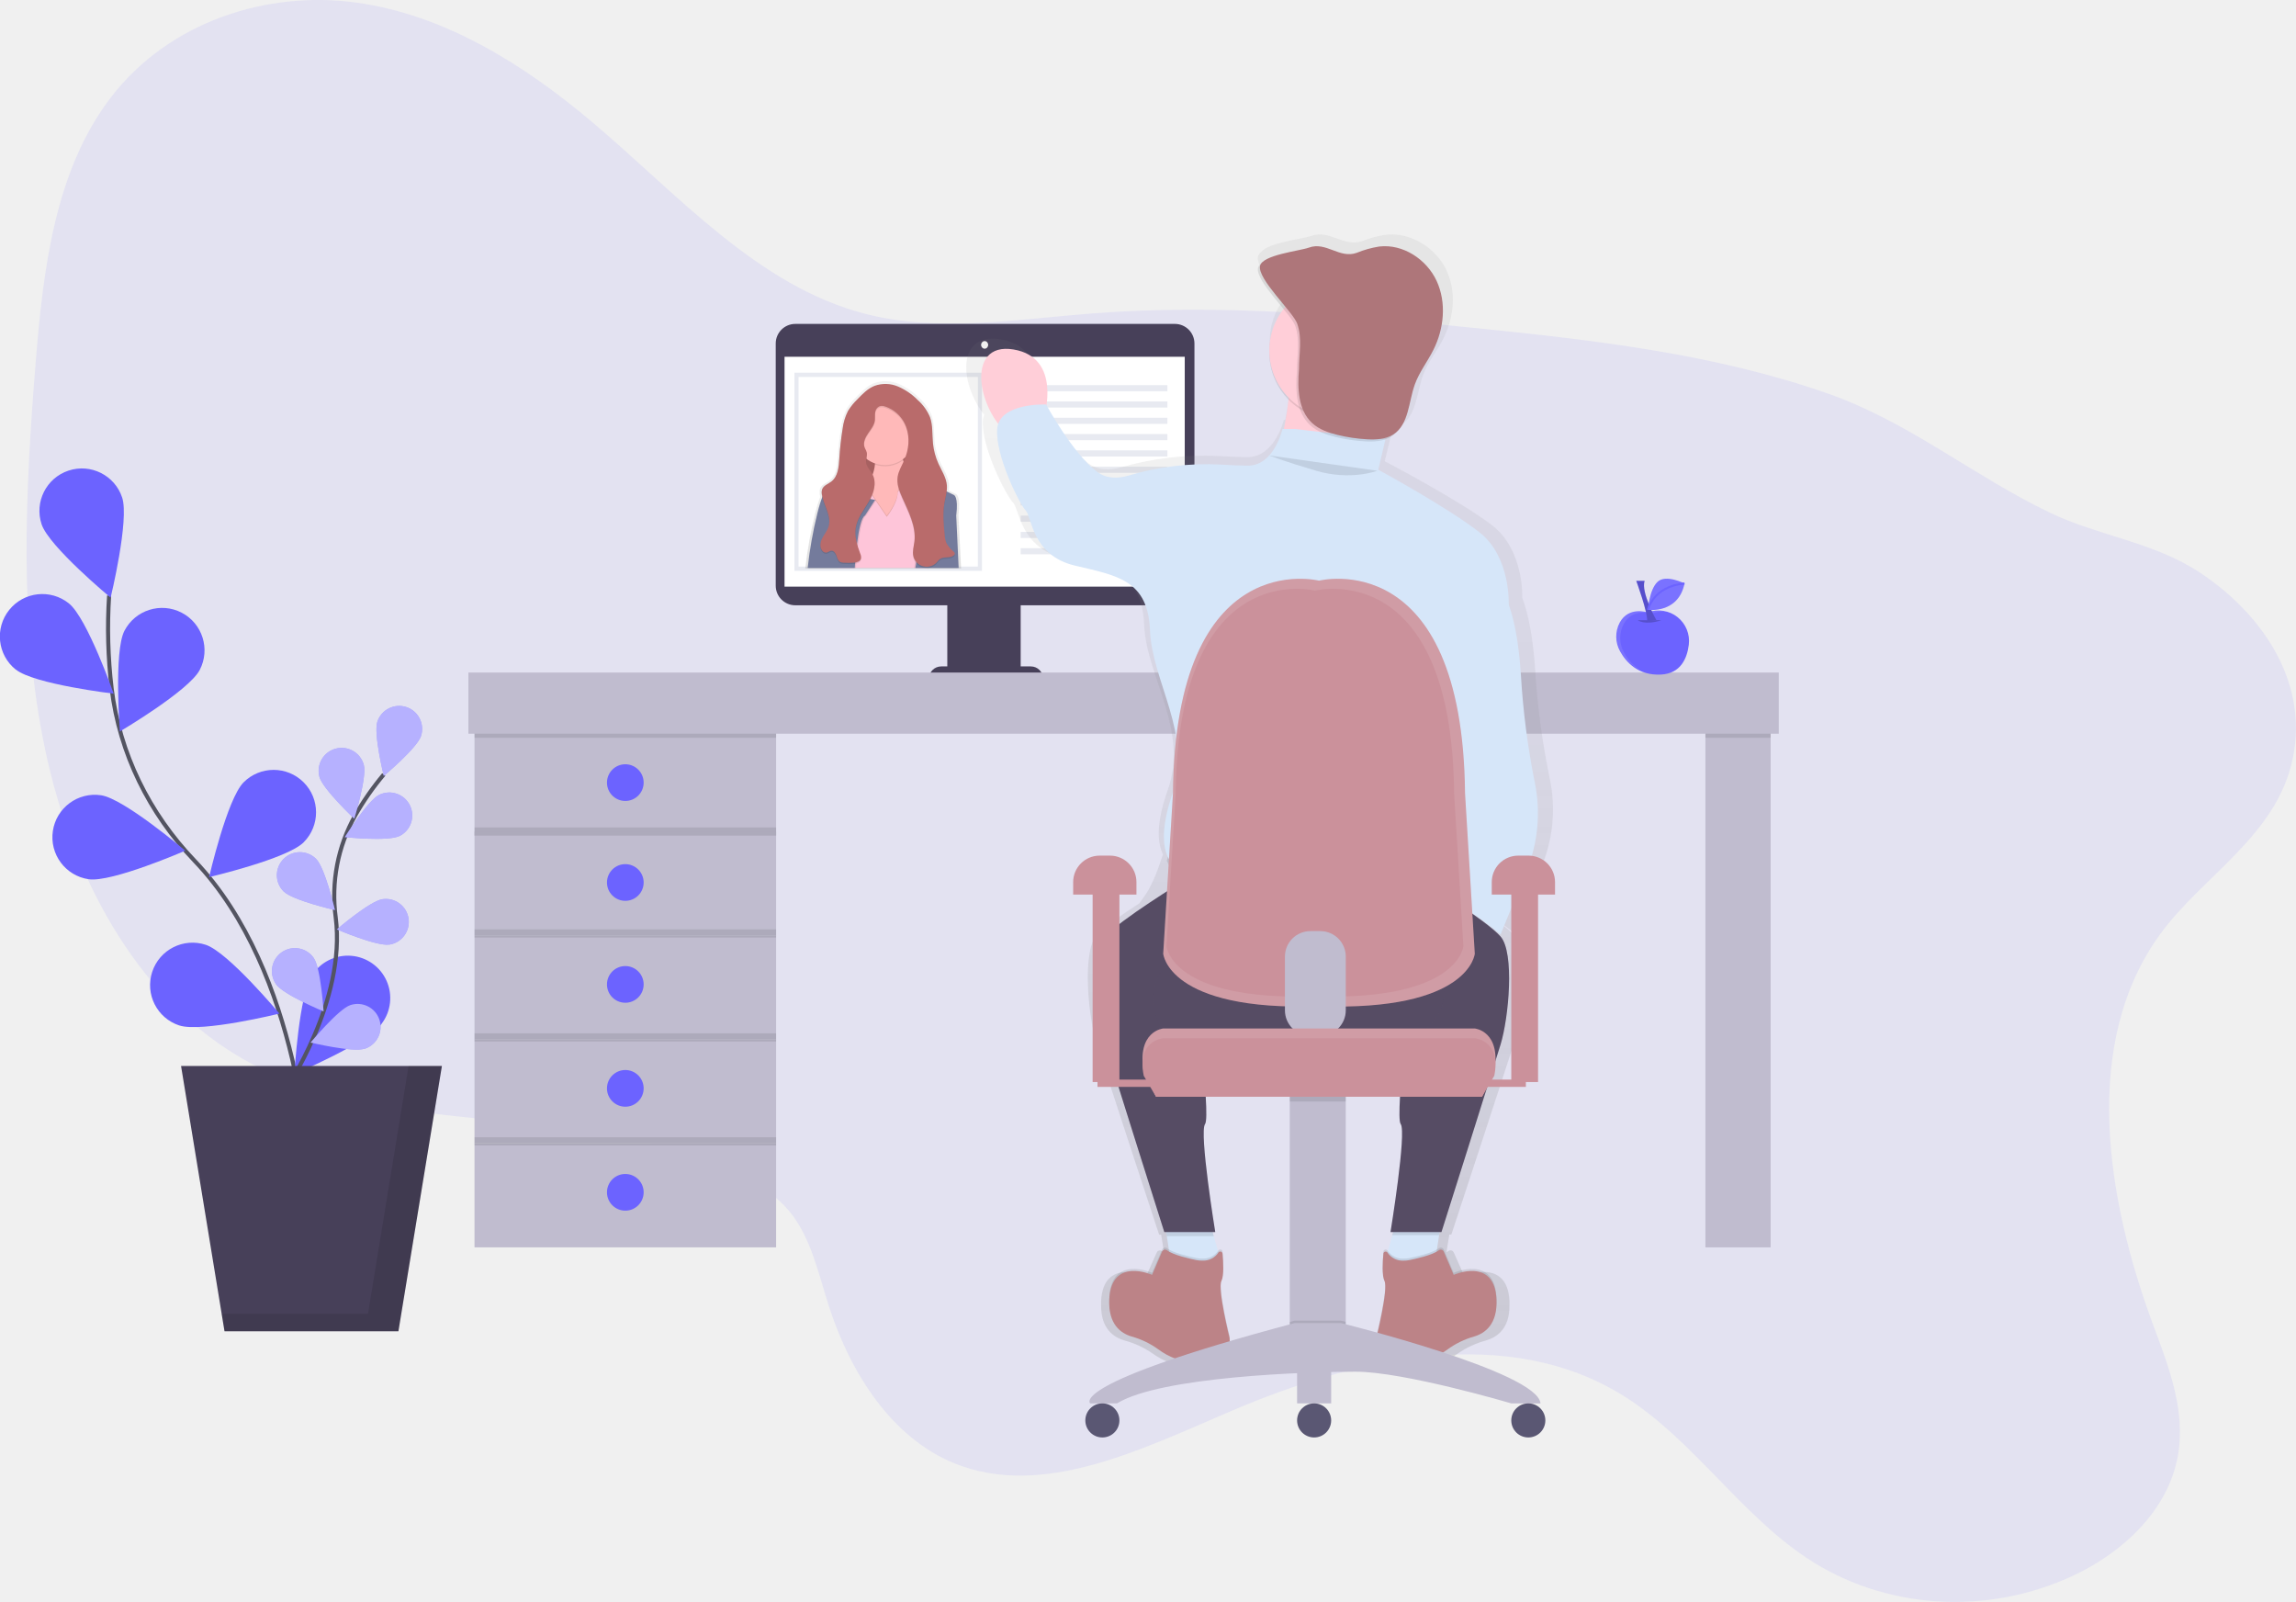
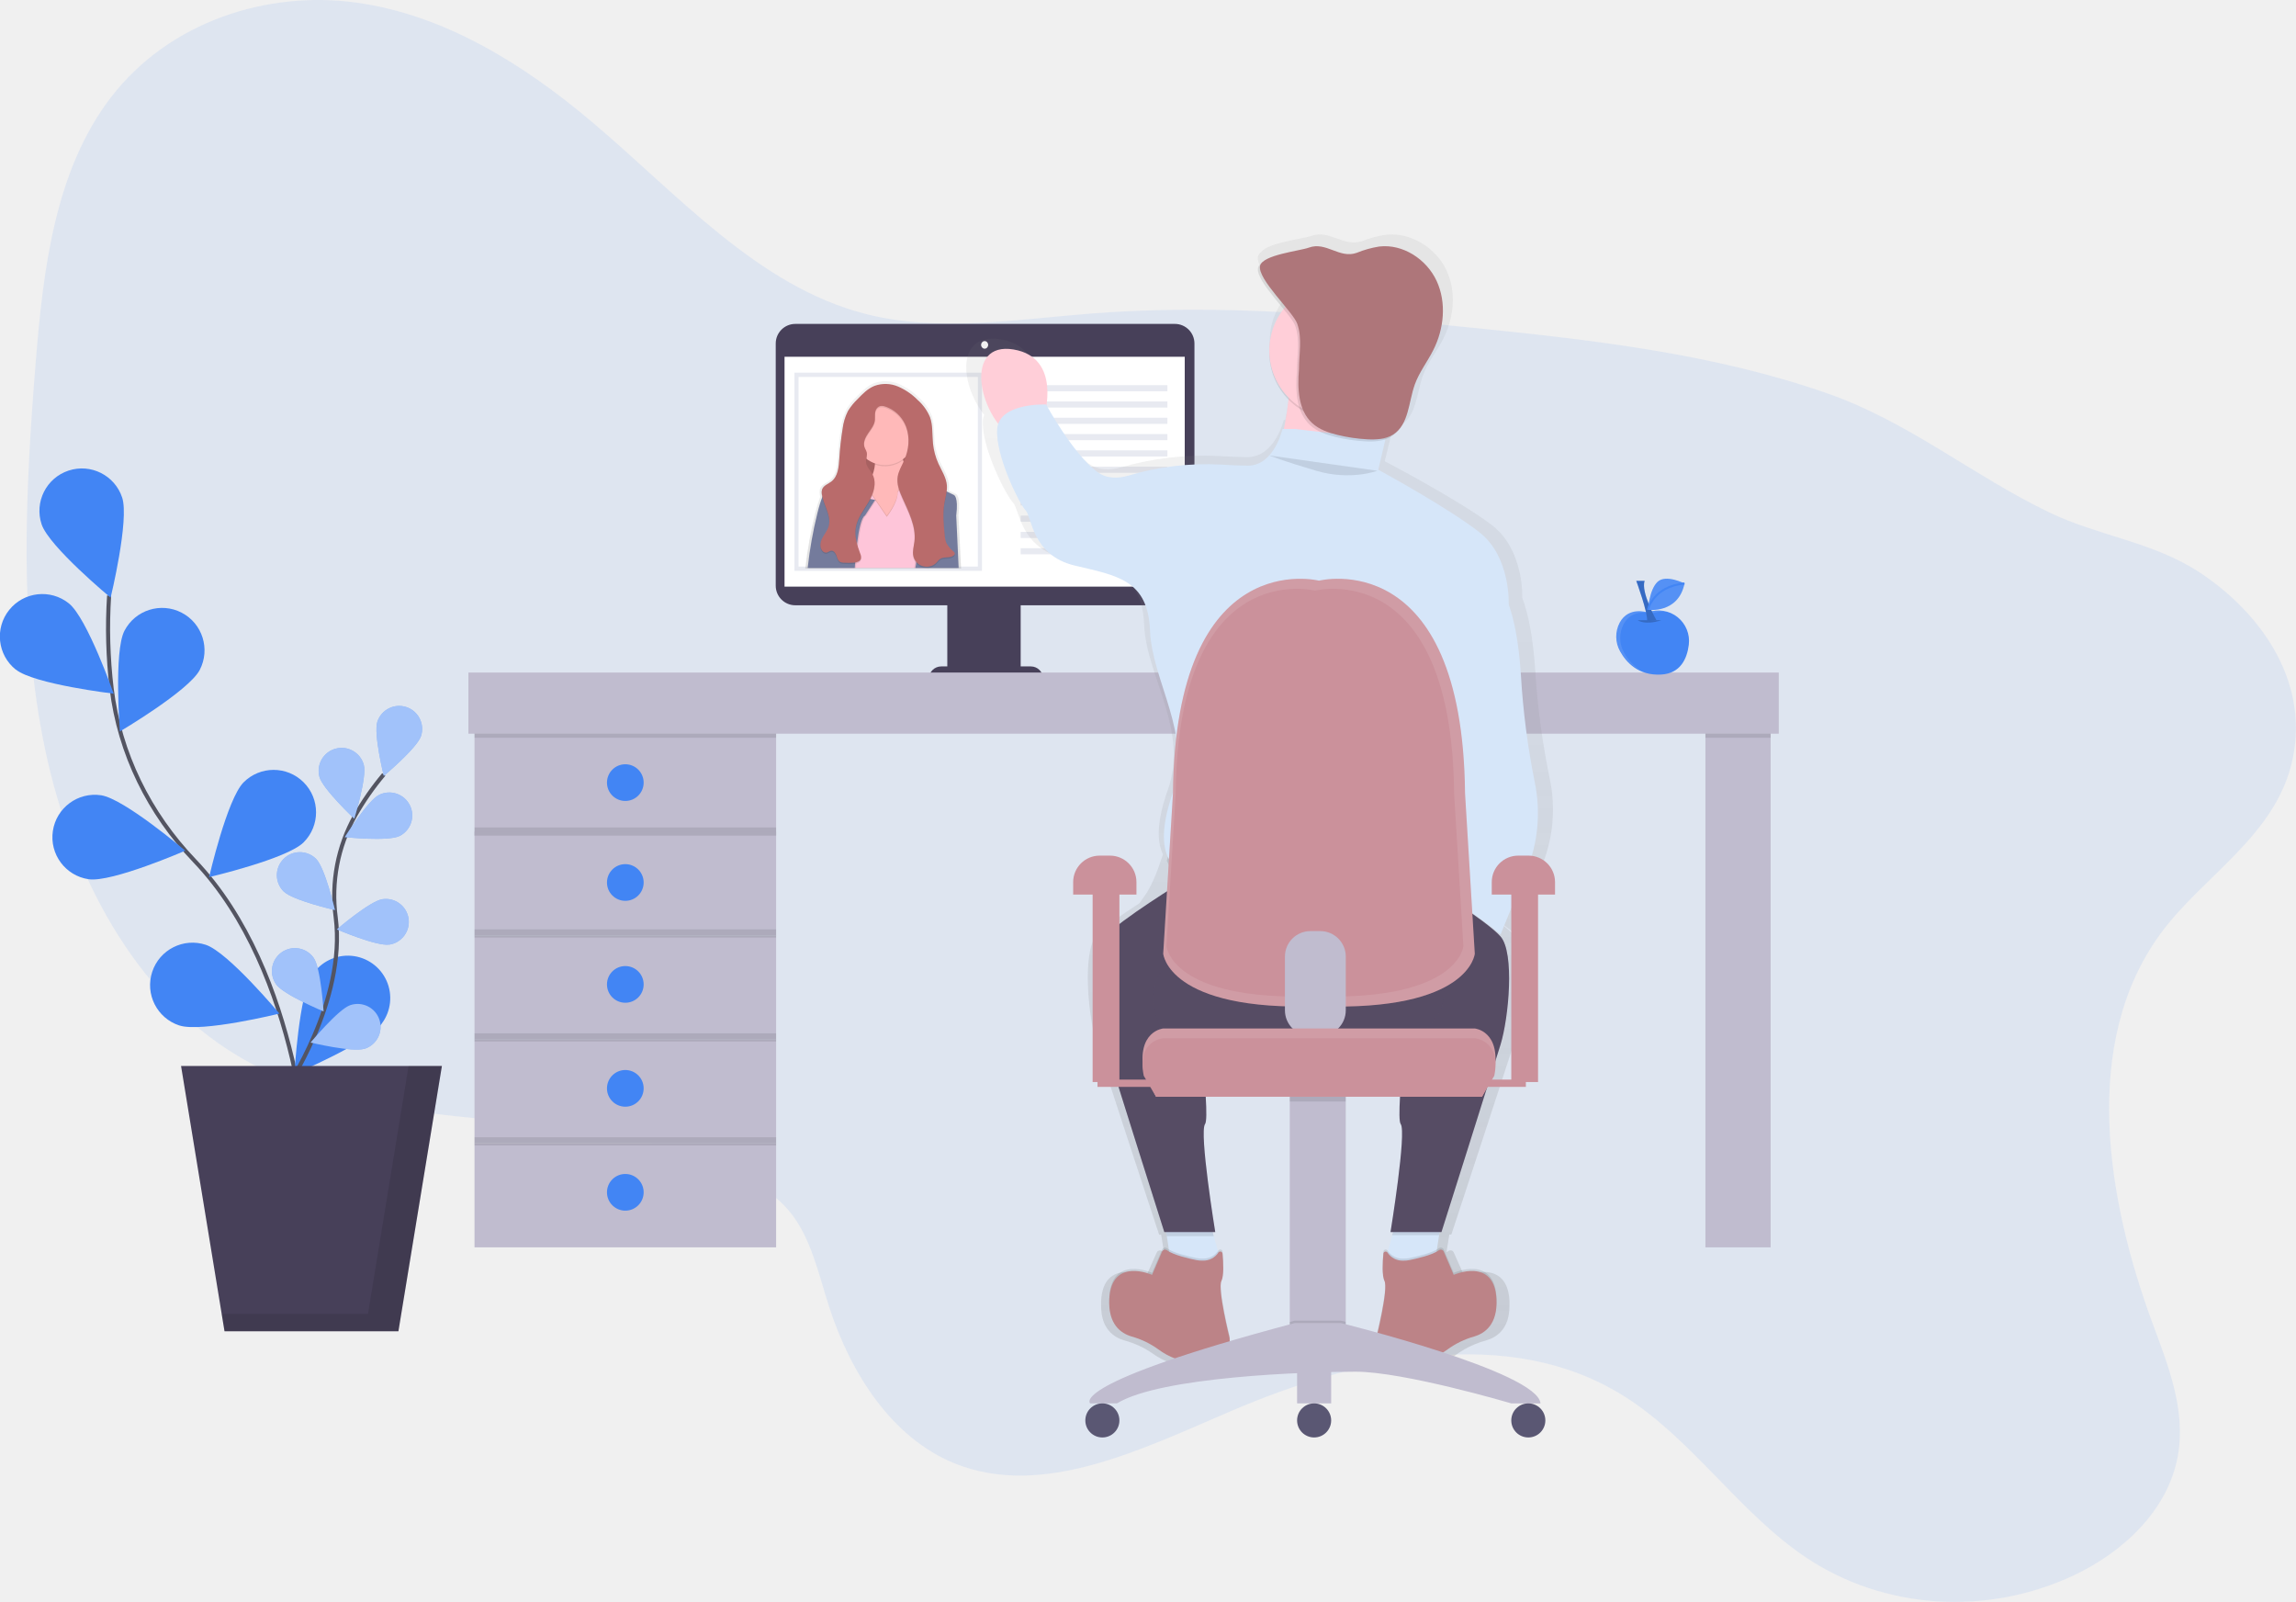
<svg xmlns="http://www.w3.org/2000/svg" xmlns:xlink="http://www.w3.org/1999/xlink" id="dafc5a10-31ce-4f4f-9768-af24e79fd7c2" data-name="Layer 1" width="1126.64" height="785.89" viewBox="0 0 1126.64 785.89">
  <defs>
    <linearGradient id="f33f59c2-3bbe-4364-81f5-a0f6bbfd6112" x1="470.02" y1="336" x2="470.02" y2="244" gradientUnits="userSpaceOnUse">
      <stop offset="0" stop-color="gray" stop-opacity="0.25" />
      <stop offset="0.54" stop-color="gray" stop-opacity="0.12" />
      <stop offset="1" stop-color="gray" stop-opacity="0.1" />
    </linearGradient>
    <linearGradient id="709474c3-1de4-4100-9ebd-b9e66c6b5ac0" x1="654.76" y1="727" x2="654.76" y2="172" xlink:href="#f33f59c2-3bbe-4364-81f5-a0f6bbfd6112" />
  </defs>
-   <path d="M1096.72,515.28c-39.15,53.72-26.23,130.4-3.6,191.49,7.58,20.45,16.19,42.08,12.26,64.33-4.8,27.2-27.36,47.58-50.81,58.68-42.75,20.23-93.25,17-131.49-8.49-33-22-56.23-58.56-89.87-79.51-56.3-35.05-129.39-19.39-192.05,7.37-44.33,18.93-92.89,43.31-136.09,25.83-30.4-12.3-50.87-43.61-61.64-77.08-5.2-16.16-8.84-33.7-19.2-46.35-6.16-7.52-14.3-12.76-22.67-17.14-76.39-40-174.65-15-248.71-59.63-50-30.14-81.12-88.63-94.05-150.12s-9.73-126.4-4.58-190.2c3.66-45.34,9.45-93.79,36.71-129.42,28.83-37.68,77.15-52.66,120.36-46.75s81.94,29.94,115.84,58.54c42.37,35.75,81.38,80.62,134.11,94.18,35.91,9.24,74.06,2.7,111.39-.19,62.4-4.82,124.58.73,186.38,7,59.16,6,118.73,12.7,174.76,32.37,39.65,13.92,71.08,40.23,108.41,58.21,24.33,11.72,51.1,14.44,74,29.58,28.26,18.65,53.8,51.69,45.51,91.34C1153.86,467,1117.5,486.77,1096.72,515.28Z" transform="translate(-36.68 -57.05)" fill="#6c63ff" opacity="0.1" />
+   <path d="M1096.72,515.28c-39.15,53.72-26.23,130.4-3.6,191.49,7.58,20.45,16.19,42.08,12.26,64.33-4.8,27.2-27.36,47.58-50.81,58.68-42.75,20.23-93.25,17-131.49-8.49-33-22-56.23-58.56-89.87-79.51-56.3-35.05-129.39-19.39-192.05,7.37-44.33,18.93-92.89,43.31-136.09,25.83-30.4-12.3-50.87-43.61-61.64-77.08-5.2-16.16-8.84-33.7-19.2-46.35-6.16-7.52-14.3-12.76-22.67-17.14-76.39-40-174.65-15-248.71-59.63-50-30.14-81.12-88.63-94.05-150.12s-9.73-126.4-4.58-190.2c3.66-45.34,9.45-93.79,36.71-129.42,28.83-37.68,77.15-52.66,120.36-46.75s81.94,29.94,115.84,58.54c42.37,35.75,81.38,80.62,134.11,94.18,35.91,9.24,74.06,2.7,111.39-.19,62.4-4.82,124.58.73,186.38,7,59.16,6,118.73,12.7,174.76,32.37,39.65,13.92,71.08,40.23,108.41,58.21,24.33,11.72,51.1,14.44,74,29.58,28.26,18.65,53.8,51.69,45.51,91.34C1153.86,467,1117.5,486.77,1096.72,515.28Z" transform="translate(-36.68 -57.05)" fill="#4285f4" opacity="0.1" />
  <rect x="380.65" y="158.91" width="205.46" height="138.04" rx="9.61" ry="9.61" fill="#474059" />
  <rect x="384.97" y="175.03" width="196.38" height="112.77" fill="#fff" />
  <ellipse cx="483.16" cy="169.2" rx="1.73" ry="1.87" fill="#fff" />
  <rect x="464.84" y="291.95" width="36" height="38" fill="#474059" />
  <path d="M461.84,326.95h44a6,6,0,0,1,6,6v0a0,0,0,0,1,0,0h-56a0,0,0,0,1,0,0v0A6,6,0,0,1,461.84,326.95Z" fill="#474059" />
  <rect x="232.84" y="358.95" width="148" height="51" fill="#c0bccf" />
  <rect x="836.84" y="333.95" width="32" height="278" fill="#c0bccf" />
  <rect x="232.84" y="358.95" width="148" height="3" opacity="0.1" />
  <rect x="836.84" y="333.95" width="32" height="28" opacity="0.1" />
  <rect x="232.84" y="407.95" width="148" height="51" fill="#c0bccf" />
-   <circle cx="306.84" cy="432.95" r="9" fill="#6c63ff" />
-   <circle cx="306.84" cy="383.95" r="9" fill="#6c63ff" />
+   <circle cx="306.84" cy="432.95" r="9" fill="#4285f4" />
+   <circle cx="306.84" cy="383.95" r="9" fill="#4285f4" />
  <rect x="232.84" y="458.95" width="148" height="51" fill="#c0bccf" />
-   <circle cx="306.84" cy="482.95" r="9" fill="#6c63ff" />
+   <circle cx="306.84" cy="482.95" r="9" fill="#4285f4" />
  <rect x="232.84" y="509.95" width="148" height="51" fill="#c0bccf" />
-   <circle cx="306.84" cy="533.95" r="9" fill="#6c63ff" />
+   <circle cx="306.84" cy="533.95" r="9" fill="#4285f4" />
  <rect x="232.84" y="560.95" width="148" height="51" fill="#c0bccf" />
-   <circle cx="306.84" cy="584.95" r="9" fill="#6c63ff" />
+   <circle cx="306.84" cy="584.95" r="9" fill="#4285f4" />
  <rect x="232.84" y="455.95" width="148" height="4" opacity="0.1" />
  <rect x="232.84" y="405.95" width="148" height="4" opacity="0.1" />
  <rect x="232.84" y="506.95" width="148" height="4" opacity="0.1" />
  <rect x="232.84" y="557.95" width="148" height="4" opacity="0.1" />
  <path d="M188.29,632.29s-3.3-97.76-56.19-153c-22.2-23.18-36.78-52.62-40.64-84.48a249.26,249.26,0,0,1-1.24-45.57" transform="translate(-36.68 -57.05)" fill="none" stroke="#535461" stroke-miterlimit="10" stroke-width="2" />
-   <path d="M57.09,314.26c3.62,10.92,33.88,36,33.88,36s9.27-38.21,5.65-49.12a20.82,20.82,0,0,0-39.53,13.11Z" transform="translate(-36.68 -57.05)" fill="#6c63ff" />
-   <path d="M44.47,385.55c9,7.2,48,11.82,48,11.82s-13-37.11-22-44.3a20.82,20.82,0,0,0-26.06,32.49Z" transform="translate(-36.68 -57.05)" fill="#6c63ff" />
-   <path d="M80.17,488.4c11.38,1.68,47.41-14,47.41-14S97.63,448.89,86.26,447.2a20.82,20.82,0,1,0-6.09,41.2Z" transform="translate(-36.68 -57.05)" fill="#6c63ff" />
-   <path d="M124.69,560.14c10.93,3.58,49.1-5.82,49.1-5.82s-25.21-30.17-36.14-33.75a20.82,20.82,0,0,0-13,39.57Z" transform="translate(-36.68 -57.05)" fill="#6c63ff" />
-   <path d="M134.69,385.72c-5.31,10.2-39.17,30.18-39.17,30.18s-3.08-39.19,2.23-49.4a20.82,20.82,0,1,1,36.94,19.22Z" transform="translate(-36.68 -57.05)" fill="#6c63ff" />
-   <path d="M185.7,470.28c-8.12,8.15-46.4,17.07-46.4,17.07s8.79-38.32,16.9-46.47a20.82,20.82,0,1,1,29.5,29.39Z" transform="translate(-36.68 -57.05)" fill="#6c63ff" />
-   <path d="M224,559.27c-6.62,9.4-42.85,24.67-42.85,24.67s2.18-39.25,8.81-48.66a20.82,20.82,0,1,1,34,24Z" transform="translate(-36.68 -57.05)" fill="#6c63ff" />
+   <path d="M57.09,314.26c3.62,10.92,33.88,36,33.88,36s9.27-38.21,5.65-49.12a20.82,20.82,0,0,0-39.53,13.11Z" transform="translate(-36.68 -57.05)" fill="#4285f4" />
+   <path d="M44.47,385.55c9,7.2,48,11.82,48,11.82s-13-37.11-22-44.3a20.82,20.82,0,0,0-26.06,32.49Z" transform="translate(-36.68 -57.05)" fill="#4285f4" />
+   <path d="M80.17,488.4c11.38,1.68,47.41-14,47.41-14S97.63,448.89,86.26,447.2a20.82,20.82,0,1,0-6.09,41.2Z" transform="translate(-36.68 -57.05)" fill="#4285f4" />
+   <path d="M124.69,560.14c10.93,3.58,49.1-5.82,49.1-5.82s-25.21-30.17-36.14-33.75a20.82,20.82,0,0,0-13,39.57Z" transform="translate(-36.68 -57.05)" fill="#4285f4" />
+   <path d="M134.69,385.72c-5.31,10.2-39.17,30.18-39.17,30.18s-3.08-39.19,2.23-49.4a20.82,20.82,0,1,1,36.94,19.22Z" transform="translate(-36.68 -57.05)" fill="#4285f4" />
+   <path d="M185.7,470.28c-8.12,8.15-46.4,17.07-46.4,17.07s8.79-38.32,16.9-46.47a20.82,20.82,0,1,1,29.5,29.39Z" transform="translate(-36.68 -57.05)" fill="#4285f4" />
+   <path d="M224,559.27c-6.62,9.4-42.85,24.67-42.85,24.67s2.18-39.25,8.81-48.66a20.82,20.82,0,1,1,34,24Z" transform="translate(-36.68 -57.05)" fill="#4285f4" />
  <path d="M176.67,591.83s30-43.64,24.74-84.7a80.24,80.24,0,0,1,9.48-49.86A135,135,0,0,1,225,437" transform="translate(-36.68 -57.05)" fill="none" stroke="#535461" stroke-miterlimit="10" stroke-width="2" />
-   <path d="M221.84,411.14c-1.93,5.92,3.17,26.58,3.17,26.58s16.33-13.66,18.26-19.57a11.27,11.27,0,1,0-21.43-7Z" transform="translate(-36.68 -57.05)" fill="#6c63ff" />
-   <path d="M193.41,438.12c1.59,6,17.11,20.59,17.11,20.59s6.28-20.34,4.69-26.36a11.27,11.27,0,1,0-21.8,5.77Z" transform="translate(-36.68 -57.05)" fill="#6c63ff" />
-   <path d="M175.87,494.39c4.41,4.39,25.16,9.14,25.16,9.14s-4.84-20.73-9.26-25.12a11.27,11.27,0,1,0-15.9,16Z" transform="translate(-36.68 -57.05)" fill="#6c63ff" />
-   <path d="M172.19,540c3.61,5.07,23.26,13.26,23.26,13.26s-1.27-21.25-4.88-26.32A11.27,11.27,0,0,0,172.19,540Z" transform="translate(-36.68 -57.05)" fill="#6c63ff" />
-   <path d="M232.64,467.22c-5.59,2.74-26.76.54-26.76.54S217.14,449.7,222.74,447a11.27,11.27,0,1,1,9.91,20.25Z" transform="translate(-36.68 -57.05)" fill="#6c63ff" />
-   <path d="M227.66,520.45C221.5,521.38,202,513,202,513s16.15-13.86,22.31-14.8a11.27,11.27,0,1,1,3.39,22.29Z" transform="translate(-36.68 -57.05)" fill="#6c63ff" />
-   <path d="M215.71,571.52c-5.91,2-26.6-3-26.6-3s13.58-16.39,19.49-18.36a11.27,11.27,0,0,1,7.11,21.4Z" transform="translate(-36.68 -57.05)" fill="#6c63ff" />
+   <path d="M221.84,411.14c-1.93,5.92,3.17,26.58,3.17,26.58s16.33-13.66,18.26-19.57a11.27,11.27,0,1,0-21.43-7Z" transform="translate(-36.68 -57.05)" fill="#4285f4" />
+   <path d="M193.41,438.12c1.59,6,17.11,20.59,17.11,20.59s6.28-20.34,4.69-26.36a11.27,11.27,0,1,0-21.8,5.77Z" transform="translate(-36.68 -57.05)" fill="#4285f4" />
+   <path d="M175.87,494.39c4.41,4.39,25.16,9.14,25.16,9.14s-4.84-20.73-9.26-25.12a11.27,11.27,0,1,0-15.9,16Z" transform="translate(-36.68 -57.05)" fill="#4285f4" />
+   <path d="M172.19,540c3.61,5.07,23.26,13.26,23.26,13.26s-1.27-21.25-4.88-26.32A11.27,11.27,0,0,0,172.19,540Z" transform="translate(-36.68 -57.05)" fill="#4285f4" />
+   <path d="M232.64,467.22c-5.59,2.74-26.76.54-26.76.54S217.14,449.7,222.74,447a11.27,11.27,0,1,1,9.91,20.25Z" transform="translate(-36.68 -57.05)" fill="#4285f4" />
+   <path d="M227.66,520.45C221.5,521.38,202,513,202,513s16.15-13.86,22.31-14.8a11.27,11.27,0,1,1,3.39,22.29Z" transform="translate(-36.68 -57.05)" fill="#4285f4" />
+   <path d="M215.71,571.52c-5.91,2-26.6-3-26.6-3s13.58-16.39,19.49-18.36a11.27,11.27,0,0,1,7.11,21.4Z" transform="translate(-36.68 -57.05)" fill="#4285f4" />
  <path d="M221.84,411.14c-1.93,5.92,3.17,26.58,3.17,26.58s16.33-13.66,18.26-19.57a11.27,11.27,0,1,0-21.43-7Z" transform="translate(-36.68 -57.05)" fill="#fff" opacity="0.5" />
  <path d="M193.41,438.12c1.59,6,17.11,20.59,17.11,20.59s6.28-20.34,4.69-26.36a11.27,11.27,0,1,0-21.8,5.77Z" transform="translate(-36.68 -57.05)" fill="#fff" opacity="0.5" />
  <path d="M175.87,494.39c4.41,4.39,25.16,9.14,25.16,9.14s-4.84-20.73-9.26-25.12a11.27,11.27,0,1,0-15.9,16Z" transform="translate(-36.68 -57.05)" fill="#fff" opacity="0.5" />
  <path d="M172.19,540c3.61,5.07,23.26,13.26,23.26,13.26s-1.27-21.25-4.88-26.32A11.27,11.27,0,0,0,172.19,540Z" transform="translate(-36.68 -57.05)" fill="#fff" opacity="0.5" />
  <path d="M232.64,467.22c-5.59,2.74-26.76.54-26.76.54S217.14,449.7,222.74,447a11.27,11.27,0,1,1,9.91,20.25Z" transform="translate(-36.68 -57.05)" fill="#fff" opacity="0.5" />
  <path d="M227.66,520.45C221.5,521.38,202,513,202,513s16.15-13.86,22.31-14.8a11.27,11.27,0,1,1,3.39,22.29Z" transform="translate(-36.68 -57.05)" fill="#fff" opacity="0.5" />
  <path d="M215.71,571.52c-5.91,2-26.6-3-26.6-3s13.58-16.39,19.49-18.36a11.27,11.27,0,0,1,7.11,21.4Z" transform="translate(-36.68 -57.05)" fill="#fff" opacity="0.5" />
  <polygon points="195.5 653.11 110.17 653.11 88.84 522.98 216.84 522.98 195.5 653.11" fill="#474059" />
  <polygon points="200.5 522.98 180.57 644.58 108.77 644.58 110.17 653.11 195.5 653.11 216.84 522.98 200.5 522.98" opacity="0.1" />
  <rect x="229.84" y="329.95" width="643" height="30" fill="#c0bccf" />
  <rect x="389.84" y="182.83" width="92" height="97.23" fill="#e8eaf1" />
  <rect x="391.84" y="184.95" width="88" height="93" fill="#fff" />
  <path d="M507,309.78c1.23-9.74-1.23-10.35-1.23-10.35l-3.53-1.69a14.59,14.59,0,0,0,.07-1.72,12.31,12.31,0,0,0,0-1.43c-.35-3.84-2.63-7.19-4.25-10.69a32.07,32.07,0,0,1-2.78-10.23c-.43-4.37,0-8.91-1.5-13a23.38,23.38,0,0,0-6.23-8.55,31.54,31.54,0,0,0-10-6.78,16.5,16.5,0,0,0-11.91-.34c-3.4,1.34-6,4-8.58,6.63a30.24,30.24,0,0,0-4.85,5.9,26.67,26.67,0,0,0-2.73,8.92,147.51,147.51,0,0,0-1.68,14.91c-.27,4.16-.68,8.89-4,11.45-1.63,1.25-3.91,1.95-4.66,3.84a4.2,4.2,0,0,0-.24,1.78,7.12,7.12,0,0,0,.1,1.51c0,.29.11.58.17.87a68.05,68.05,0,0,0-2.4,7.79,205.43,205.43,0,0,0-4.93,27.39h59.32a7,7,0,0,0,1.69,0h15.43Z" transform="translate(-36.68 -57.05)" fill="url(#f33f59c2-3bbe-4364-81f5-a0f6bbfd6112)" />
  <rect x="419" y="212.34" width="34.05" height="25.69" fill="#b96b6b" />
  <rect x="419" y="212.34" width="34.05" height="25.69" opacity="0.1" />
  <path d="M490.93,296.27l-13.14,18.52L464,313.6s-17.92,1.19-6-12.55c5.74-6.6,7.62-12.1,8-16a12.43,12.43,0,0,0-.85-6.67l14.94-1.79a11.14,11.14,0,0,0-.24,6.23C481.79,290.56,490.93,296.27,490.93,296.27Z" transform="translate(-36.68 -57.05)" fill="#ffb9b9" />
  <path d="M479.93,282.79A14.93,14.93,0,0,1,466.09,285a12.43,12.43,0,0,0-.85-6.67l14.94-1.79A11.14,11.14,0,0,0,479.93,282.79Z" transform="translate(-36.68 -57.05)" opacity="0.1" />
  <circle cx="434.23" cy="213.23" r="14.94" fill="#ffb9b9" />
  <path d="M471.81,310s5.38-6.57,5.38-11.95a12.08,12.08,0,0,1,7.17-6c5.38-1.79,4.78,0,4.78,0l3.58,14.34-1.19,25.69.6,3H447.91l3-11.95L450.3,313l2.39-15.53,7.17-4.18,5.38,7.17Z" transform="translate(-36.68 -57.05)" opacity="0.1" />
  <path d="M471.81,310.61s5.38-6.57,5.38-11.95a12.08,12.08,0,0,1,7.17-6c5.38-1.79,4.78,0,4.78,0L492.72,307l-1.19,25.69.6,3H447.91l3-11.95-.6-10.16,2.39-15.53,7.17-4.18,5.38,7.17Z" transform="translate(-36.68 -57.05)" fill="#fec5d9" />
  <path d="M463.45,292.09l-18.52,3s-3-.6-6.57,13.74a204,204,0,0,0-4.78,26.88h23.1s1.39-23.9,5-25.69l5-7.73s-8-.63-6.82-4.81S463.45,292.09,463.45,292.09Z" transform="translate(-36.68 -57.05)" opacity="0.1" />
  <path d="M462.85,292.09l-18.52,3s-3-.6-6.57,13.74A204,204,0,0,0,433,335.7h23.1s1.39-23.9,5-25.69l5-7.73s-8-.63-6.82-4.81S462.85,292.09,462.85,292.09Z" transform="translate(-36.68 -57.05)" fill="#747b9c" />
  <path d="M484.36,290.3l19.71,9.56s2.39.6,1.19,10.16l1.19,25.69H485.25a76.61,76.61,0,0,0,.9-24.49A163.7,163.7,0,0,1,484.36,290.3Z" transform="translate(-36.68 -57.05)" opacity="0.1" />
  <path d="M485,290.3l19.71,9.56s2.39.6,1.19,10.16l1.19,25.69H485.85a76.61,76.61,0,0,0,.9-24.49A163.7,163.7,0,0,1,485,290.3Z" transform="translate(-36.68 -57.05)" fill="#747b9c" />
  <path d="M466,263.76c-.26,2.42-1.92,4.41-3.3,6.42s-2.58,4.49-1.81,6.8c.3.9.89,1.7,1.1,2.63.36,1.6-.45,3.25-.31,4.88.19,2.24,2.09,3.9,3.14,5.88,2.22,4.19.52,9.38-1.88,13.46s-5.54,7.95-6.33,12.62c-.73,4.32.67,8.69,2.18,12.8a4,4,0,0,1,.34,2.57c-.46,1.38-2.19,1.79-3.65,1.89a38.48,38.48,0,0,1-4.79,0,4,4,0,0,1-1.75-.37c-1.1-.6-1.43-2-1.84-3.16s-1.31-2.48-2.56-2.35c-.82.09-1.46.79-2.27.93a2.34,2.34,0,0,1-2-.82c-1.49-1.61-1.13-4.21-.15-6.17s2.48-3.67,3.13-5.76c1.61-5.2-2.42-10.35-3.27-15.73a5.08,5.08,0,0,1,.14-2.64c.73-1.86,2.94-2.55,4.52-3.77,3.23-2.51,3.63-7.16,3.89-11.24A146.65,146.65,0,0,1,450.09,268a26.43,26.43,0,0,1,2.64-8.75,29.61,29.61,0,0,1,4.7-5.79c2.46-2.56,5-5.18,8.32-6.5a15.8,15.8,0,0,1,11.54.33A30.55,30.55,0,0,1,487,254a22.94,22.94,0,0,1,6,8.39c1.47,4.05,1,8.51,1.45,12.8a31.79,31.79,0,0,0,2.69,10c1.57,3.44,3.78,6.73,4.12,10.5.27,3-.71,6-1.21,8.95-.88,5.17-.35,10.46.17,15.67A12.61,12.61,0,0,0,501,324a13.19,13.19,0,0,0,3.56,4.27,1.53,1.53,0,0,1,.63,1,1.21,1.21,0,0,1-.47.88c-1.81,1.61-4.94.42-6.9,1.85a11.09,11.09,0,0,0-1.49,1.58,6.72,6.72,0,0,1-11.51-3.12c-.51-2.34.25-4.74.54-7.12.9-7.51-2.94-14.65-6-21.56-1.44-3.23-2.75-6.73-2.22-10.23.43-2.81,2-5.28,3.15-7.88,2.31-5.19,3-11.27,1-16.6a16.45,16.45,0,0,0-8.46-9.21c-1.42-.64-3.44-1.52-4.93-.66C465.45,258.6,466.2,261.52,466,263.76Z" transform="translate(-36.68 -57.05)" opacity="0.1" />
  <path d="M466,263.16c-.26,2.42-1.92,4.41-3.3,6.42s-2.58,4.49-1.81,6.8c.3.9.89,1.7,1.1,2.63.36,1.6-.45,3.25-.31,4.88.19,2.24,2.09,3.9,3.14,5.88,2.22,4.19.52,9.38-1.88,13.46s-5.54,7.95-6.33,12.62c-.73,4.32.67,8.69,2.18,12.8a4,4,0,0,1,.34,2.57c-.46,1.38-2.19,1.79-3.65,1.89a38.48,38.48,0,0,1-4.79,0,4,4,0,0,1-1.75-.37c-1.1-.6-1.43-2-1.84-3.16s-1.31-2.48-2.56-2.35c-.82.09-1.46.79-2.27.93a2.34,2.34,0,0,1-2-.82c-1.49-1.61-1.13-4.21-.15-6.17s2.48-3.67,3.13-5.76c1.61-5.2-2.42-10.35-3.27-15.73a5.08,5.08,0,0,1,.14-2.64c.73-1.86,2.94-2.55,4.52-3.77,3.23-2.51,3.63-7.16,3.89-11.24a146.65,146.65,0,0,1,1.62-14.64,26.43,26.43,0,0,1,2.64-8.75,29.61,29.61,0,0,1,4.7-5.79c2.46-2.56,5-5.18,8.32-6.5a15.8,15.8,0,0,1,11.54.33,30.55,30.55,0,0,1,9.69,6.65,22.94,22.94,0,0,1,6,8.39c1.47,4.05,1,8.51,1.45,12.8a31.79,31.79,0,0,0,2.69,10c1.57,3.44,3.78,6.73,4.12,10.5.27,3-.71,6-1.21,8.95-.88,5.17-.35,10.46.17,15.67a12.61,12.61,0,0,0,.76,3.71,13.19,13.19,0,0,0,3.56,4.27,1.53,1.53,0,0,1,.63,1,1.21,1.21,0,0,1-.47.88c-1.81,1.61-4.94.42-6.9,1.85a11.09,11.09,0,0,0-1.49,1.58,6.72,6.72,0,0,1-11.51-3.12c-.51-2.34.25-4.74.54-7.12.9-7.51-2.94-14.65-6-21.56-1.44-3.23-2.75-6.73-2.22-10.23.43-2.81,2-5.28,3.15-7.88,2.31-5.19,3-11.27,1-16.6a16.45,16.45,0,0,0-8.46-9.21c-1.42-.64-3.44-1.52-4.93-.66C465.45,258,466.2,260.93,466,263.16Z" transform="translate(-36.68 -57.05)" fill="#b96b6b" />
  <rect x="500.84" y="188.95" width="72" height="3" fill="#e8eaf1" />
  <rect x="500.84" y="196.95" width="72" height="3" fill="#e8eaf1" />
  <rect x="500.84" y="204.95" width="72" height="3" fill="#e8eaf1" />
  <rect x="500.84" y="212.95" width="72" height="3" fill="#e8eaf1" />
  <rect x="500.84" y="220.95" width="72" height="3" fill="#e8eaf1" />
  <rect x="500.84" y="228.95" width="72" height="3" fill="#e8eaf1" />
  <rect x="500.84" y="236.95" width="72" height="3" fill="#e8eaf1" />
  <rect x="500.84" y="244.95" width="72" height="3" fill="#e8eaf1" />
  <rect x="500.84" y="252.95" width="72" height="3" fill="#e8eaf1" />
  <rect x="500.84" y="260.95" width="72" height="3" fill="#e8eaf1" />
  <rect x="500.84" y="268.95" width="72" height="3" fill="#e8eaf1" />
  <path d="M792.87,482.83A73,73,0,0,0,797.13,439,374,374,0,0,1,790,385.75c-1.14-17.15-3.64-28.26-6.37-35.46l0,0s1.05-23.34-14.76-35.51-52.71-31.45-52.71-31.45l3.69-15.07-.15,0a14.48,14.48,0,0,0,3.17-1.45,13.76,13.76,0,0,0,2.85-2.37c6.24-5.46,6.33-15.48,9.29-23.46,2.28-6.14,6.55-11.4,9.61-17.22,5.57-10.6,6.87-23.61,1.69-34.39s-17.45-18.53-29.7-17.14a53.37,53.37,0,0,0-11.56,3.11c-8.87,3.12-15.87-5.71-24.74-2.58-4.45,1.57-21.06,3.27-24.66,7.84a4.1,4.1,0,0,0-1.7,2.3c-.94,4.44,7.19,13.33,13.22,20.43a32.54,32.54,0,0,0-7.42,20.66c0,.17,0,.34,0,.51s0,.34,0,.51a32.74,32.74,0,0,0,9.95,23.43c-.51,4.46-1.27,9.48-2.36,14.62h-.73s-4.22,18.26-17.92,18.26c-3.66,0-8.66-.22-14-.53a146.38,146.38,0,0,0-47.83,5.51c-5.34,1.49-11.22,1.62-16.14-1.93-11.76-8.49-24.42-30.11-26.15-33.12,1.32-8.77,1.14-24.83-17.07-27.75-21.35-3.42-20.18,21.32-7.9,37.06A9.8,9.8,0,0,0,519,263c-1.05,13.19,11.6,37.54,14.76,40.58S537,325.89,559.1,331s38,7.1,39,32.47,22.14,51.74,11.6,81.17c-6.33,17.66-4.68,26.91-2.35,31.48-.19.6-.37,1.19-.57,1.8-2.4,7.29-5.38,14.61-8.68,19-.76,1-1.5,2.08-2.21,3.2-8.58,5.56-17.54,11.78-21,15.57-7.38,8.12-4.22,40.58,0,53.77s30.57,93.34,30.57,93.34h1l.32,2,1.06,6.64a9.88,9.88,0,0,1-1-.62,1.71,1.71,0,0,0-2.53.68L599.16,683S578.08,673.89,577,695.2c0,.85,0,1.66,0,2.44-.05,11.33,6.19,15.55,11.54,17.07a44.11,44.11,0,0,1,13.74,6.38c5.07,3.64,12.79,7.36,21.57,5.34a21.33,21.33,0,0,1,5.41-.5c3.79.11,10.2-1,10-9.46a16.38,16.38,0,0,0,0-2s-4.45-17.13-4.64-25a5.85,5.85,0,0,1,.42-2.34c.75-1.44,1-4.16.93-7.07a74.15,74.15,0,0,0-.39-7.61,1.18,1.18,0,0,0-2.15-.51l-.17.23c-.68-2.25-1.47-4.88-2.21-7.36l-.61-2h1.42S623.41,613,626.57,609c2.07-2.65-1.27-34.36-3.83-56,25.68,1.63,66.61-2.91,94.61-4.31a35.84,35.84,0,0,0,15.29-4.26c-2.53,20.52-7.23,61.53-4.87,64.56,3.16,4.06-5.27,53.77-5.27,53.77h1.27l-.46,1.52h.16c-.78,2.63-1.63,5.46-2.36,7.87l-.17-.23a1.18,1.18,0,0,0-2.15.51,74.15,74.15,0,0,0-.39,7.61c0,2.91.19,5.63.93,7.07a5.84,5.84,0,0,1,.42,2.34c-.19,7.92-4.64,25-4.64,25a16.39,16.39,0,0,0,0,2c-.21,8.5,6.2,9.58,10,9.46a21.33,21.33,0,0,1,5.41.5c8.78,2,16.5-1.71,21.57-5.34a44.11,44.11,0,0,1,13.74-6.38c5.35-1.52,11.59-5.74,11.54-17.07,0-.78,0-1.59,0-2.44C776.26,673.89,755.18,683,755.18,683L750,671.46a1.71,1.71,0,0,0-2.53-.68,9.87,9.87,0,0,1-1,.62l1.39-8.67h1s26.35-80.15,30.57-93.34,7.38-45.66,0-53.77c-3.49-3.84-12.62-10.16-21.29-15.77a197.67,197.67,0,0,1,21.29,14.76ZM747.35,493,744,491a15.92,15.92,0,0,0-2.53-3.29,26.67,26.67,0,0,1-2.58-2.9c-2.06-6.23-9.67-32,.48-45.29,7.37-9.68,7.93-28.38,7.35-40.72,5,24.51,12,59,12.68,66.08C760.23,473.72,751.17,487.63,747.35,493Z" transform="translate(-36.68 -57.05)" fill="url(#709474c3-1de4-4100-9ebd-b9e66c6b5ac0)" />
  <path d="M744,655.5l-4,26-24-5s5-17,6-21,1,0,1,0Z" transform="translate(-36.68 -57.05)" fill="#d6e6f9" />
  <path d="M636,676.5l-24,5-2.77-18-1.23-8h21s0-4,1,0c.36,1.44,1.24,4.58,2.23,8C634,669.56,636,676.5,636,676.5Z" transform="translate(-36.68 -57.05)" fill="#d6e6f9" />
  <path d="M632.25,663.5h-23l-1.23-8h21s0-4,1,0C630.38,656.94,631.26,660.08,632.25,663.5Z" transform="translate(-36.68 -57.05)" opacity="0.1" />
  <path d="M719.79,663h23l1.23-8H723s0-4-1,0C721.66,656.44,720.78,659.58,719.79,663Z" transform="translate(-36.68 -57.05)" opacity="0.1" />
  <path d="M767,340.5s13,1,16,48A382.18,382.18,0,0,0,789.81,441a74.54,74.54,0,0,1-4,43.16L773,515.5s-24-20-32-19c0,0,14-19,13-30s-17-90-17-90Z" transform="translate(-36.68 -57.05)" fill="#d6e6f9" />
  <path d="M617,489.5s-31,19-38,27-4,40,0,53,29,92,29,92h25s-8-49-5-53-6-75-6-75Z" transform="translate(-36.68 -57.05)" fill="#5f546f" />
  <path d="M735,489.5s31,19,38,27,4,40,0,53-29,92-29,92H719s8-49,5-53,6-75,6-75Z" transform="translate(-36.68 -57.05)" fill="#5f546f" />
  <path d="M617,489.5s-31,19-38,27-4,40,0,53,29,92,29,92h25s-8-49-5-53-6-75-6-75Z" transform="translate(-36.68 -57.05)" opacity="0.1" />
  <path d="M735,489.5s31,19,38,27,4,40,0,53-29,92-29,92H719s8-49,5-53,6-75,6-75Z" transform="translate(-36.68 -57.05)" opacity="0.1" />
  <path d="M670,236.5s0,39-14,59,64,3,64,3a20.77,20.77,0,0,1-7.5-10.5c-4.12-14.67-5.68-40.51.5-51.5C722,220.5,670,236.5,670,236.5Z" transform="translate(-36.68 -57.05)" fill="#ffced8" />
  <circle cx="655.84" cy="172.95" r="33" opacity="0.1" />
  <circle cx="655.84" cy="171.95" r="33" fill="#ffced8" />
  <path d="M716.06,569.34c-35.77,1.58-95.27,8.24-104.29-1.64-14.55-15.93-9.39-30.27-1.88-39,2.94-3.43,5.58-9.17,7.72-14.9.72-1.94,1.39-3.87,2-5.71,2.31-7.13,10-12.05,18.7-12.05h72.23c8.75,0,16.45,5,18.72,12.13a32.09,32.09,0,0,0,4.6,9.35,22.64,22.64,0,0,0,3.69,4c3.64,3.09,6,9.75,7.53,17.08C748.31,554.12,734.63,568.52,716.06,569.34Z" transform="translate(-36.68 -57.05)" fill="#5f546f" />
  <path d="M716.06,569.34c-35.77,1.58-95.27,8.24-104.29-1.64-14.55-15.93-9.39-30.27-1.88-39,2.94-3.43,5.58-9.17,7.72-14.9.72-1.94,1.39-3.87,2-5.71,2.31-7.13,10-12.05,18.7-12.05h72.23c8.75,0,16.45,5,18.72,12.13a32.09,32.09,0,0,0,4.6,9.35,22.64,22.64,0,0,0,3.69,4c3.64,3.09,6,9.75,7.53,17.08C748.31,554.12,734.63,568.52,716.06,569.34Z" transform="translate(-36.68 -57.05)" opacity="0.1" />
  <path d="M623.77,674.26c-3.13-.63-11.3-2.43-14.47-4.84a1.59,1.59,0,0,0-2.4.67L602,681.5s-20-9-21,12c-.58,12.25,5.64,16.67,10.93,18.23A41.14,41.14,0,0,1,605,718c4.81,3.58,12.14,7.25,20.46,5.27a19.5,19.5,0,0,1,5.13-.5c3.73.12,10.16-1,9.45-10.29,0,0-6-24-4-28,1.26-2.52.93-9,.52-13.46a1.11,1.11,0,0,0-2-.51,8.8,8.8,0,0,1-7.71,4A14,14,0,0,1,623.77,674.26Z" transform="translate(-36.68 -57.05)" opacity="0.1" />
  <path d="M623.77,675.26c-3.13-.63-11.3-2.43-14.47-4.84a1.59,1.59,0,0,0-2.4.67L602,682.5s-20-9-21,12c-.58,12.25,5.64,16.67,10.93,18.23A41.14,41.14,0,0,1,605,719c4.81,3.58,12.14,7.25,20.46,5.27a19.5,19.5,0,0,1,5.13-.5c3.73.12,10.16-1,9.45-10.29,0,0-6-24-4-28,1.26-2.52.93-9,.52-13.46a1.11,1.11,0,0,0-2-.51,8.8,8.8,0,0,1-7.71,4A14,14,0,0,1,623.77,675.26Z" transform="translate(-36.68 -57.05)" fill="#bc8387" />
  <path d="M728.26,674.26c3.13-.63,11.3-2.43,14.47-4.84a1.59,1.59,0,0,1,2.4.67L750,681.5s20-9,21,12c.58,12.25-5.64,16.67-10.93,18.23a41.14,41.14,0,0,0-13,6.29c-4.81,3.58-12.14,7.25-20.46,5.27a19.5,19.5,0,0,0-5.13-.5c-3.73.12-10.16-1-9.45-10.29,0,0,6-24,4-28-1.26-2.52-.93-9-.52-13.46a1.11,1.11,0,0,1,2-.51,8.8,8.8,0,0,0,7.71,4A14,14,0,0,0,728.26,674.26Z" transform="translate(-36.68 -57.05)" opacity="0.1" />
  <path d="M728.26,675.26c3.13-.63,11.3-2.43,14.47-4.84a1.59,1.59,0,0,1,2.4.67L750,682.5s20-9,21,12c.58,12.25-5.64,16.67-10.93,18.23a41.14,41.14,0,0,0-13,6.29c-4.81,3.58-12.14,7.25-20.46,5.27a19.5,19.5,0,0,0-5.13-.5c-3.73.12-10.16-1-9.45-10.29,0,0,6-24,4-28-1.26-2.52-.93-9-.52-13.46a1.11,1.11,0,0,1,2-.51,8.8,8.8,0,0,0,7.71,4A14,14,0,0,0,728.26,675.26Z" transform="translate(-36.68 -57.05)" fill="#bc8387" />
  <path d="M549,261.5s9-29-15-33-18,31,0,44S549,261.5,549,261.5Z" transform="translate(-36.68 -57.05)" fill="#ffced8" />
  <path d="M735,490.5c-28,46-122-6-122-6s-2.23-1.22-3.77-5.2c.77-2.43,1.48-4.86,2.12-7.17A20.64,20.64,0,0,1,631.29,457h77a20.61,20.61,0,0,1,19.94,15.23,43.6,43.6,0,0,0,4.9,11.74C734.12,488,735,490.5,735,490.5Z" transform="translate(-36.68 -57.05)" opacity="0.1" />
  <path d="M672,267.5h-6s-4,18-17,18c-3.47,0-8.21-.21-13.31-.53a133.92,133.92,0,0,0-45.38,5.43c-5.07,1.47-10.64,1.6-15.31-1.9-12-9-25-33-25-33s-23-1-24,12,11,37,14,40,3,22,24,27,36,7,37,32,21,51,11,80,1,35,1,35,94,52,122,6c0,0-11-31,0-46s6-52,6-52l36-36s1-23-14-35-50-31-50-31l3.5-14.86Z" transform="translate(-36.68 -57.05)" fill="#d6e6f9" />
  <path d="M673.08,239.1c-.76,9.41-.46,20.15,6.5,26.54,3.42,3.14,8,4.71,12.49,5.8a79.8,79.8,0,0,0,14.41,2.13c4.44.24,9.17,0,12.9-2.37,7.64-4.93,7.46-15.89,10.52-24.46,2.16-6.06,6.22-11.23,9.12-17,5.28-10.44,6.52-23.27,1.6-33.89S724.07,177.61,712.45,179a49.13,49.13,0,0,0-11,3.07c-8.42,3.08-15.05-5.63-23.47-2.55-4.6,1.68-22.88,3.53-24,9-1.33,6.5,16.36,22.71,18.27,28.4C674.76,224.25,673.08,231.6,673.08,239.1Z" transform="translate(-36.68 -57.05)" opacity="0.1" />
  <path d="M674.08,238.1c-.76,9.41-.46,20.15,6.5,26.54,3.42,3.14,8,4.71,12.49,5.8a79.8,79.8,0,0,0,14.41,2.13c4.44.24,9.17,0,12.9-2.37,7.64-4.93,7.46-15.89,10.52-24.46,2.16-6.06,6.22-11.23,9.12-17,5.28-10.44,6.52-23.27,1.6-33.89S725.07,176.61,713.45,178a49.13,49.13,0,0,0-11,3.07c-8.42,3.08-15.05-5.63-23.47-2.55-4.6,1.68-22.88,3.53-24,9-1.33,6.5,16.36,22.71,18.27,28.4C675.76,223.25,674.08,230.6,674.08,238.1Z" transform="translate(-36.68 -57.05)" fill="#ae767a" />
  <path d="M659.52,280.49s6,2.51,23,7.51,30,0,30,0" transform="translate(-36.68 -57.05)" opacity="0.1" />
  <path d="M614.5,423.4s28,1.6,37,13.6,12,16,23,16,46,2,51,4" transform="translate(-36.68 -57.05)" opacity="0.1" />
  <rect x="636.48" y="669.39" width="16.72" height="19.11" fill="#c0bccf" />
  <rect x="741.58" y="434.11" width="13.14" height="96.74" fill="#cb919b" />
  <rect x="720.08" y="529.65" width="28.66" height="3.58" fill="#cb919b" />
  <rect x="536.15" y="434.11" width="13.14" height="96.74" fill="#cb919b" />
  <rect x="538.54" y="529.65" width="28.66" height="3.58" fill="#cb919b" />
  <rect x="632.89" y="535.63" width="27.47" height="117.05" fill="#c0bccf" />
  <path d="M683.91,550.71c74,2.58,76.44-25.77,76.44-25.77l-4.78-78.61c-1.19-122.43-71.66-104.39-71.66-104.39s-70.47-18-71.66,104.39l-4.78,78.61S609.86,553.29,683.91,550.71Z" transform="translate(-36.68 -57.05)" fill="#cb919b" />
  <path d="M683.91,550.71c74,2.58,76.44-25.77,76.44-25.77l-4.78-78.61c-1.19-122.43-71.66-104.39-71.66-104.39s-70.47-18-71.66,104.39l-4.78,78.61S609.86,553.29,683.91,550.71Z" transform="translate(-36.68 -57.05)" fill="#fff" opacity="0.1" />
  <path d="M681.91,545.8c70.58,2.46,72.85-24.57,72.85-24.57l-4.55-74.93c-1.14-116.69-68.3-99.49-68.3-99.49s-67.16-17.2-68.3,99.49l-4.55,74.93S611.33,548.26,681.91,545.8Z" transform="translate(-36.68 -57.05)" fill="#cb919b" />
  <rect x="630.51" y="456.8" width="29.86" height="51.36" rx="12.5" ry="12.5" fill="#c0bccf" />
  <path d="M697,705.56v4.17H669.57v-4.14l2.39-.63h22.69Z" transform="translate(-36.68 -57.05)" opacity="0.1" />
  <path d="M571.64,745.55S559.69,736,672,706.14h22.69S791.4,730,792.59,745.55H778.26S725.71,730,701.82,730s-95.55,2.39-117,15.53Z" transform="translate(-36.68 -57.05)" fill="#c0bccf" />
  <path d="M539.6,419.77h5.05a13,13,0,0,1,13,13v6.11a0,0,0,0,1,0,0H526.6a0,0,0,0,1,0,0v-6.11A13,13,0,0,1,539.6,419.77Z" fill="#cb919b" />
  <path d="M745,419.77h5.05a13,13,0,0,1,13,13v6.11a0,0,0,0,1,0,0H732a0,0,0,0,1,0,0v-6.11A13,13,0,0,1,745,419.77Z" fill="#cb919b" />
  <circle cx="540.93" cy="696.86" r="8.36" fill="#5a5773" />
  <circle cx="644.84" cy="696.86" r="8.36" fill="#5a5773" />
  <circle cx="749.94" cy="696.86" r="8.36" fill="#5a5773" />
  <rect x="632.89" y="535.63" width="27.47" height="4.78" opacity="0.1" />
  <path d="M683.91,595.07h80l6-11.94c3.58-20.3-9.55-21.5-9.55-21.5H607.47s-13.14,1.19-9.55,21.5l6,11.94Z" transform="translate(-36.68 -57.05)" fill="#cb919b" />
  <path d="M683.91,595.07h80l6-11.94c3.58-20.3-9.55-21.5-9.55-21.5H607.47s-13.14,1.19-9.55,21.5l6,11.94Z" transform="translate(-36.68 -57.05)" fill="#fff" opacity="0.1" />
  <path d="M683.91,595.07h80l6-10.24c3.58-17.4-9.55-18.43-9.55-18.43H607.47s-13.14,1-9.55,18.43l6,10.24Z" transform="translate(-36.68 -57.05)" fill="#cb919b" />
-   <path d="M845,357.47s-9.13-3.09-13.52,5a14.68,14.68,0,0,0,.19,14.13c2.89,5.22,8.83,12,20.1,11.39,9.56-.51,12.73-7.8,13.6-14.59a15,15,0,0,0-19.9-16Z" transform="translate(-36.68 -57.05)" fill="#6c63ff" />
+   <path d="M845,357.47s-9.13-3.09-13.52,5a14.68,14.68,0,0,0,.19,14.13c2.89,5.22,8.83,12,20.1,11.39,9.56-.51,12.73-7.8,13.6-14.59a15,15,0,0,0-19.9-16Z" transform="translate(-36.68 -57.05)" fill="#4285f4" />
  <path d="M833.62,377.28a14.68,14.68,0,0,1-.19-14.13c4.39-8,13.52-5,13.52-5l.47-.17a14.85,14.85,0,0,1,10.73.24,14.86,14.86,0,0,0-12.66-1.21l-.47.17s-9.13-3.09-13.52,5a14.68,14.68,0,0,0,.19,14.13A21.94,21.94,0,0,0,842,386.08,22.63,22.63,0,0,1,833.62,377.28Z" transform="translate(-36.68 -57.05)" fill="#fff" opacity="0.1" />
  <path d="M840.3,361.34s3.38,2.66,11.61,0" transform="translate(-36.68 -57.05)" opacity="0.2" />
-   <path d="M839.58,342s5.8,15.72,5.32,19.83l4.59-.48s-7.74-13.78-5.8-19.34Z" transform="translate(-36.68 -57.05)" fill="#6c63ff" />
+   <path d="M839.58,342s5.8,15.72,5.32,19.83l4.59-.48s-7.74-13.78-5.8-19.34Z" transform="translate(-36.68 -57.05)" fill="#4285f4" />
  <path d="M839.58,342s5.8,15.72,5.32,19.83l4.59-.48s-7.74-13.78-5.8-19.34Z" transform="translate(-36.68 -57.05)" opacity="0.2" />
-   <path d="M863.26,343.31s-9.13-4.67-13.22-.81-4.71,13.72-4.71,13.72S860.22,358.27,863.26,343.31Z" transform="translate(-36.68 -57.05)" fill="#6c63ff" />
+   <path d="M863.26,343.31s-9.13-4.67-13.22-.81-4.71,13.72-4.71,13.72S860.22,358.27,863.26,343.31Z" transform="translate(-36.68 -57.05)" fill="#4285f4" />
  <path d="M863.26,343.31s-9.13-4.67-13.22-.81-4.71,13.72-4.71,13.72S860.22,358.27,863.26,343.31Z" transform="translate(-36.68 -57.05)" fill="#fff" opacity="0.1" />
-   <path d="M845.33,356.22s2.4-11.45,17.93-12.91" transform="translate(-36.68 -57.05)" fill="none" stroke="#6c63ff" stroke-miterlimit="10" />
+   <path d="M845.33,356.22s2.4-11.45,17.93-12.91" transform="translate(-36.68 -57.05)" fill="none" stroke="#4285f4" stroke-miterlimit="10" />
</svg>
